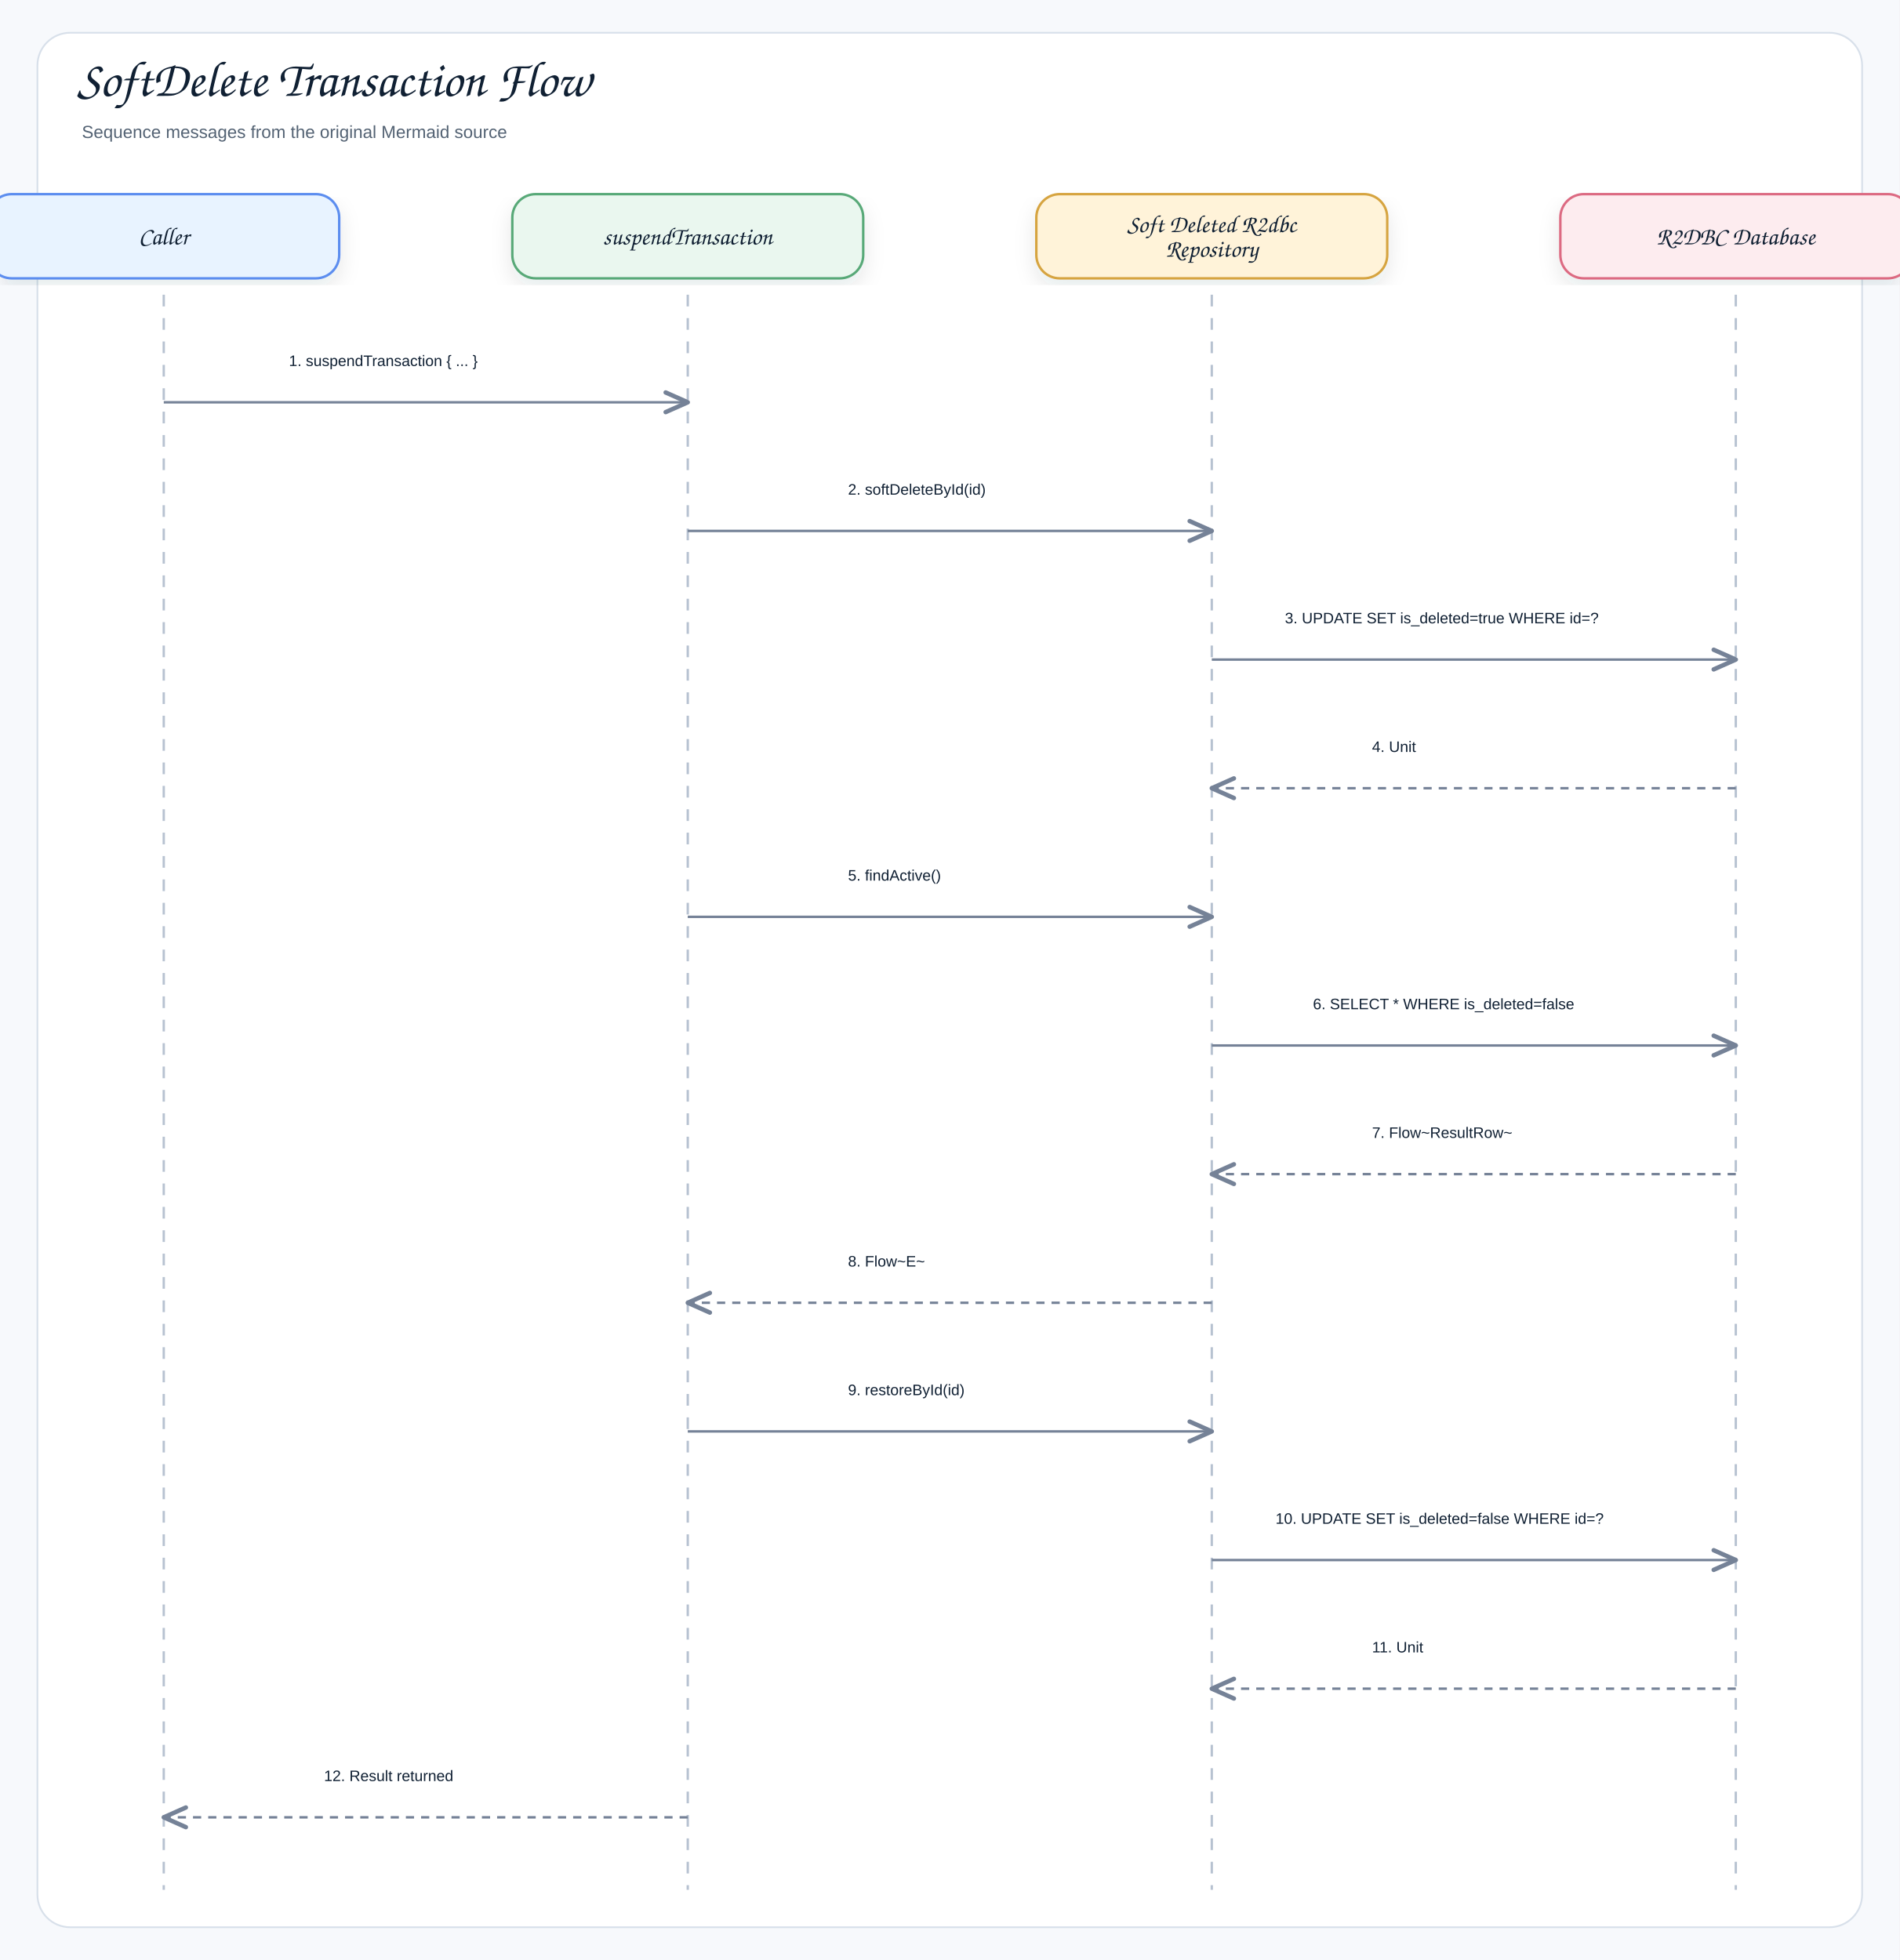
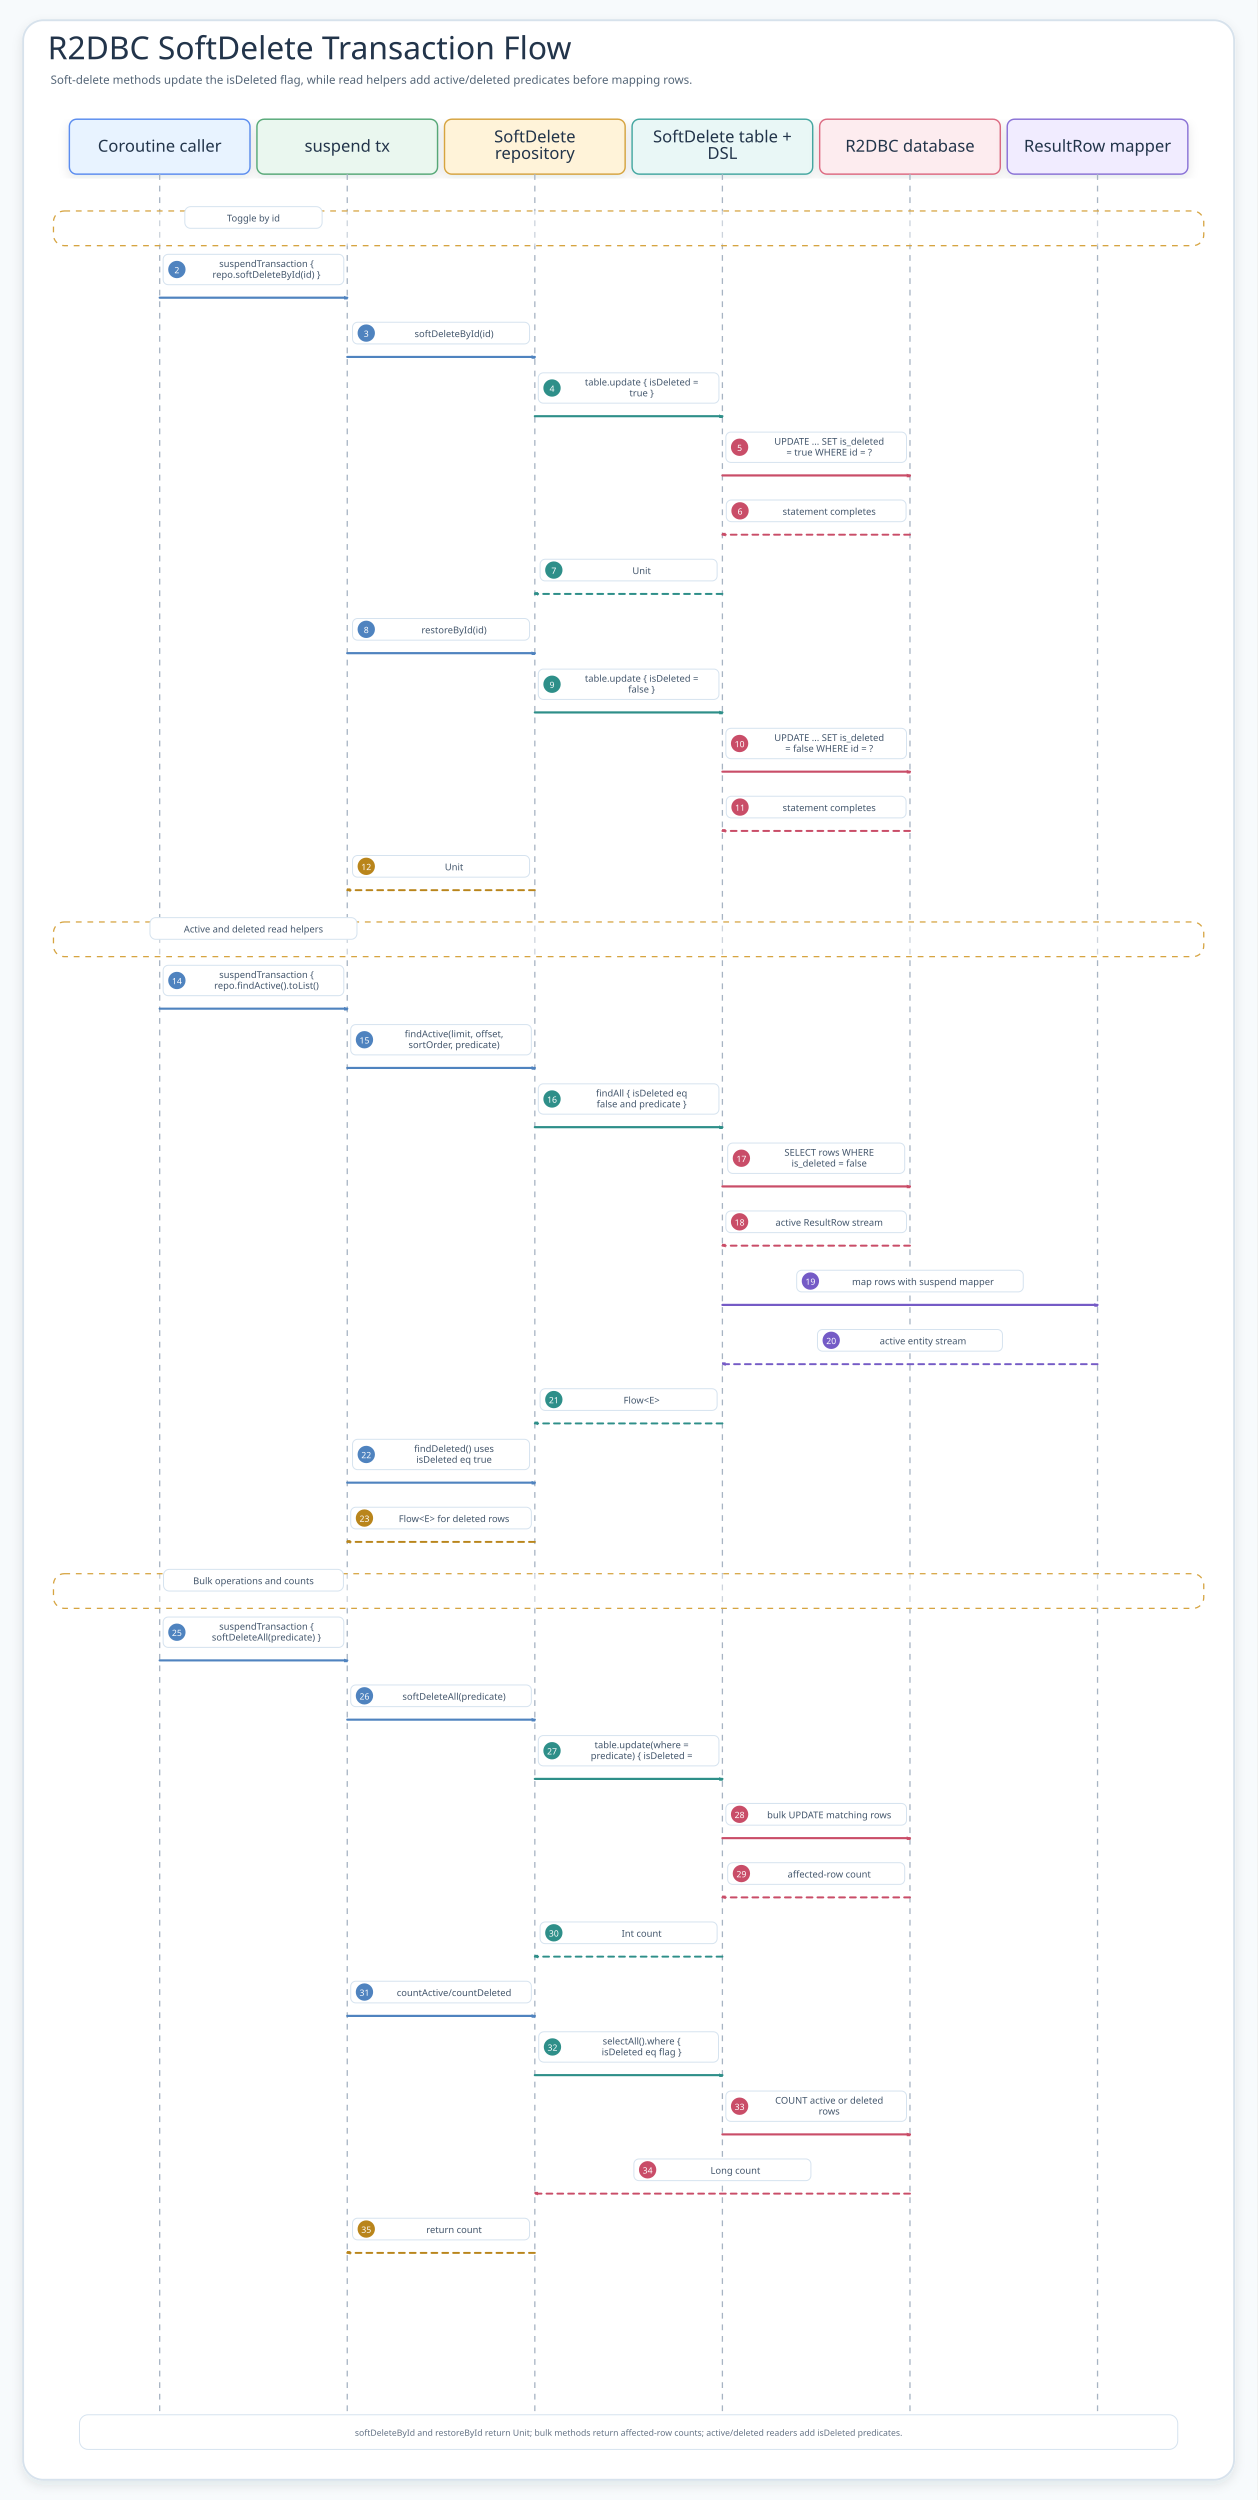
- <svg xmlns="http://www.w3.org/2000/svg" width="1624" height="1676" viewBox="0 0 1624 1676" role="img" aria-label="SoftDelete Transaction Flow">
+ <svg xmlns="http://www.w3.org/2000/svg" width="1740" height="3460" viewBox="0 0 1740 3460" role="img" aria-labelledby="title desc">
  <defs>
+     <marker id="seqArrow-call" markerWidth="5" markerHeight="5" refX="4.5" refY="2.5" orient="auto" markerUnits="userSpaceOnUse">
+       <path d="M 0 0 L 10 5 L 0 10 Z" fill="#4F83BF" />
+     </marker>
+     <marker id="seqArrow-scoped" markerWidth="5" markerHeight="5" refX="4.5" refY="2.5" orient="auto" markerUnits="userSpaceOnUse">
+       <path d="M 0 0 L 10 5 L 0 10 Z" fill="#755BC6" />
+     </marker>
+     <marker id="seqArrow-thread" markerWidth="5" markerHeight="5" refX="4.5" refY="2.5" orient="auto" markerUnits="userSpaceOnUse">
+       <path d="M 0 0 L 10 5 L 0 10 Z" fill="#2E8F89" />
+     </marker>
+     <marker id="seqArrow-restore" markerWidth="5" markerHeight="5" refX="4.5" refY="2.5" orient="auto" markerUnits="userSpaceOnUse">
+       <path d="M 0 0 L 10 5 L 0 10 Z" fill="#3E9868" />
+     </marker>
+     <marker id="seqArrow-fallback" markerWidth="5" markerHeight="5" refX="4.5" refY="2.5" orient="auto" markerUnits="userSpaceOnUse">
+       <path d="M 0 0 L 10 5 L 0 10 Z" fill="#B9851B" />
+     </marker>
+     <marker id="seqArrow-audit" markerWidth="5" markerHeight="5" refX="4.5" refY="2.5" orient="auto" markerUnits="userSpaceOnUse">
+       <path d="M 0 0 L 10 5 L 0 10 Z" fill="#C94D68" />
+     </marker>
+     <marker id="seqArrow-neutral" markerWidth="5" markerHeight="5" refX="4.5" refY="2.5" orient="auto" markerUnits="userSpaceOnUse">
+       <path d="M 0 0 L 10 5 L 0 10 Z" fill="#758297" />
+     </marker>
    <filter id="shadow" x="-8%" y="-8%" width="116%" height="116%">
-       <feDropShadow dx="0" dy="8" stdDeviation="9" flood-color="#1f2937" flood-opacity="0.10" />
+       <feDropShadow dx="0" dy="6" stdDeviation="7" flood-color="#203040" flood-opacity="0.10" />
    </filter>
-     <marker id="openArrow" markerWidth="12" markerHeight="10" refX="10" refY="5" orient="auto" markerUnits="strokeWidth">
-       <path d="M 1 1 L 10 5 L 1 9" fill="none" stroke="#758297" stroke-width="1.8" stroke-linecap="round" stroke-linejoin="round" />
-     </marker>
-     <marker id="inherit" markerWidth="14" markerHeight="12" refX="12" refY="6" orient="auto" markerUnits="strokeWidth">
-       <path d="M 0 1 L 12 6 L 0 11 Z" fill="#ffffff" stroke="#758297" stroke-width="1.8" />
-     </marker>
    <style>
-     .canvas{fill:#f7f9fc}.frame{fill:#fff;stroke:#d8e0ea;stroke-width:1.5}
-     .title{font-family:"Architects Daughter","Comic Sans MS","Comic Sans",cursive;font-size:43px;font-weight:400;fill:#102033}
-     .subtitle{font-family:"Comic Sans MS","Comic Sans","Comic Neue",Arial,sans-serif;font-size:15px;font-weight:400;fill:#536273}
-     .label{font-family:"Architects Daughter","Comic Sans MS","Comic Sans",cursive;font-size:25px;font-weight:400;fill:#102033}
-     .smallLabel{font-family:"Architects Daughter","Comic Sans MS","Comic Sans",cursive;font-size:21px;font-weight:400;fill:#102033}
-     .mono{font-family:"Comic Sans MS","Comic Sans","Comic Neue",Arial,sans-serif;font-size:12px;font-weight:400;fill:#102033}
-     .small{font-family:"Comic Sans MS","Comic Sans","Comic Neue",Arial,sans-serif;font-size:12px;font-weight:400;fill:#536273}
-     .strong{font-family:"Comic Sans MS","Comic Sans","Comic Neue",Arial,sans-serif;font-size:13px;font-weight:400;fill:#102033}
-     .card{stroke-width:2.1;filter:url(#shadow)}.compartment{stroke-width:1.5;fill:none}
-     .line{stroke:#758297;stroke-width:2.1;fill:none;marker-end:url(#openArrow)}
-     .plainLine{stroke:#758297;stroke-width:2.1;fill:none}
-     .dashed{stroke:#758297;stroke-width:2.1;stroke-dasharray:7 6;fill:none;marker-end:url(#openArrow)}
-     .inheritLine{stroke:#758297;stroke-width:2.2;fill:none;marker-end:url(#inherit)}
-     .implLine{stroke:#758297;stroke-width:2.2;stroke-dasharray:8 7;fill:none;marker-end:url(#inherit)}
-   </style>
+       .canvas{fill:#F7FAFC}.frame{fill:#FFFFFF;stroke:#D7E2EC;stroke-width:2.6;filter:url(#shadow)}
+       .title{font-family:"Architects Daughter";font-size:44px;fill:#22344A;font-weight:400}.subtitle{font-family:"Comic Mono";font-size:16px;fill:#536476;font-weight:400}
+       .card{filter:url(#shadow);stroke-width:2}.cardTitle{font-family:"Architects Daughter";font-size:23px;fill:#22344A;font-weight:400}
+       .detail{font-family:"Comic Mono";font-size:13px;fill:#42556B;font-weight:400}.small{font-family:"Comic Mono";font-size:12px;fill:#627184;font-weight:400}
+       .seq{fill:none;stroke-width:3;stroke-linecap:round}.seqReturn{fill:none;stroke-width:2.7;stroke-linecap:round;stroke-dasharray:8 7}
+       .lifeline{stroke:#A7B4C3;stroke-width:1.8;stroke-dasharray:8 8}.labelPill{fill:#FFFFFF;stroke:#D6E3EF;stroke-width:1.4}
+       .branchBox{fill:#FFFFFF;fill-opacity:.42;stroke:#D6A441;stroke-width:1.8;stroke-dasharray:8 8}.note{fill:#FFFFFF;stroke:#D6E3EF;stroke-width:1.4}
+     </style>
  </defs>
-   <rect class="canvas" width="1624" height="1676" />
-   <rect class="frame" x="32" y="28" width="1560" height="1620" rx="28" />
-   <text class="title" x="66" y="82">SoftDelete Transaction Flow</text>
-   <text class="subtitle" x="70" y="118">Sequence messages from the original Mermaid source</text>
-   <rect class="card" x="-10" y="166" width="300" height="72" rx="20" fill="#E8F3FF" stroke="#5B8DEF" />
-   <text class="smallLabel" x="140" y="209" text-anchor="middle">Caller</text>
-   <line class="lifeline" x1="140" y1="252" x2="140" y2="1616" stroke="#b7c2d1" stroke-width="2" stroke-dasharray="10 10" />
-   <rect class="card" x="438" y="166" width="300" height="72" rx="20" fill="#EAF7EF" stroke="#58A978" />
-   <text class="smallLabel" x="588" y="209" text-anchor="middle">suspendTransaction</text>
-   <line class="lifeline" x1="588" y1="252" x2="588" y2="1616" stroke="#b7c2d1" stroke-width="2" stroke-dasharray="10 10" />
-   <rect class="card" x="886" y="166" width="300" height="72" rx="20" fill="#FFF3D9" stroke="#D6A441" />
-   <text class="smallLabel" x="1036" y="198.5" text-anchor="middle">Soft Deleted R2dbc</text>
-   <text class="smallLabel" x="1036" y="219.5" text-anchor="middle">Repository</text>
-   <line class="lifeline" x1="1036" y1="252" x2="1036" y2="1616" stroke="#b7c2d1" stroke-width="2" stroke-dasharray="10 10" />
-   <rect class="card" x="1334" y="166" width="300" height="72" rx="20" fill="#FDECEF" stroke="#DC6B82" />
-   <text class="smallLabel" x="1484" y="209" text-anchor="middle">R2DBC Database</text>
-   <line class="lifeline" x1="1484" y1="252" x2="1484" y2="1616" stroke="#b7c2d1" stroke-width="2" stroke-dasharray="10 10" />
-   <rect x="229" y="286" width="270" height="40" rx="12" fill="#ffffff" opacity="0.97" />
-   <text class="strong" x="247" y="313" text-anchor="start">1. suspendTransaction { ... }</text>
-   <path class="line" d="M140 344 L588 344" />
-   <rect x="707" y="396" width="210" height="40" rx="12" fill="#ffffff" opacity="0.97" />
-   <text class="strong" x="725" y="423" text-anchor="start">2. softDeleteById(id)</text>
-   <path class="line" d="M588 454 L1036 454" />
-   <rect x="1080.5" y="506" width="359" height="40" rx="12" fill="#ffffff" opacity="0.97" />
-   <text class="strong" x="1098.5" y="533" text-anchor="start">3. UPDATE SET is_deleted=true WHERE id=?</text>
-   <path class="line" d="M1036 564 L1484 564" />
-   <rect x="1155" y="616" width="210" height="40" rx="12" fill="#ffffff" opacity="0.97" />
-   <text class="strong" x="1173" y="643" text-anchor="start">4. Unit</text>
-   <path class="dashed" d="M1484 674 L1036 674" />
-   <rect x="707" y="726" width="210" height="40" rx="12" fill="#ffffff" opacity="0.97" />
-   <text class="strong" x="725" y="753" text-anchor="start">5. findActive()</text>
-   <path class="line" d="M588 784 L1036 784" />
-   <rect x="1104.5" y="836" width="311" height="40" rx="12" fill="#ffffff" opacity="0.97" />
-   <text class="strong" x="1122.5" y="863" text-anchor="start">6. SELECT * WHERE is_deleted=false</text>
-   <path class="line" d="M1036 894 L1484 894" />
-   <rect x="1155" y="946" width="210" height="40" rx="12" fill="#ffffff" opacity="0.97" />
-   <text class="strong" x="1173" y="973" text-anchor="start">7. Flow~ResultRow~</text>
-   <path class="dashed" d="M1484 1004 L1036 1004" />
-   <rect x="707" y="1056" width="210" height="40" rx="12" fill="#ffffff" opacity="0.97" />
-   <text class="strong" x="725" y="1083" text-anchor="start">8. Flow~E~</text>
-   <path class="dashed" d="M1036 1114 L588 1114" />
-   <rect x="707" y="1166" width="210" height="40" rx="12" fill="#ffffff" opacity="0.97" />
-   <text class="strong" x="725" y="1193" text-anchor="start">9. restoreById(id)</text>
-   <path class="line" d="M588 1224 L1036 1224" />
-   <rect x="1072.5" y="1276" width="375" height="40" rx="12" fill="#ffffff" opacity="0.97" />
-   <text class="strong" x="1090.5" y="1303" text-anchor="start">10. UPDATE SET is_deleted=false WHERE id=?</text>
-   <path class="line" d="M1036 1334 L1484 1334" />
-   <rect x="1155" y="1386" width="210" height="40" rx="12" fill="#ffffff" opacity="0.97" />
-   <text class="strong" x="1173" y="1413" text-anchor="start">11. Unit</text>
-   <path class="dashed" d="M1484 1444 L1036 1444" />
-   <rect x="259" y="1496" width="210" height="40" rx="12" fill="#ffffff" opacity="0.97" />
-   <text class="strong" x="277" y="1523" text-anchor="start">12. Result returned</text>
-   <path class="dashed" d="M588 1554 L140 1554" />
+   <rect class="canvas" width="1740" height="3460" />
+   <rect class="frame" x="32" y="28" width="1676" height="3404" rx="28" />
+   <text class="title" x="66" y="82">R2DBC SoftDelete Transaction Flow</text>
+   <text class="subtitle" x="70" y="116">Soft-delete methods update the isDeleted flag, while read helpers add active/deleted predicates before mapping rows.</text>
+   <g id="participant-caller">
+     <rect class="card" x="96" y="165" width="250" height="76" rx="10" fill="#E8F3FF" stroke="#5B8DEF" />
+     <text class="cardTitle" x="221" y="210" text-anchor="middle">Coroutine caller</text>
+     <line class="lifeline" x1="221" y1="241" x2="221" y2="3366" />
+   </g>
+   <g id="participant-tx">
+     <rect class="card" x="355.6" y="165" width="250" height="76" rx="10" fill="#EAF7EF" stroke="#58A978" />
+     <text class="cardTitle" x="480.6" y="210" text-anchor="middle">suspend tx</text>
+     <line class="lifeline" x1="480.6" y1="241" x2="480.6" y2="3366" />
+   </g>
+   <g id="participant-repo">
+     <rect class="card" x="615.2" y="165" width="250" height="76" rx="10" fill="#FFF3D9" stroke="#D6A441" />
+     <text class="cardTitle" x="740.2" y="197" text-anchor="middle">SoftDelete</text>
+     <text class="cardTitle" x="740.2" y="220" text-anchor="middle">repository</text>
+     <line class="lifeline" x1="740.2" y1="241" x2="740.2" y2="3366" />
+   </g>
+   <g id="participant-table">
+     <rect class="card" x="874.8" y="165" width="250" height="76" rx="10" fill="#E9F7F6" stroke="#45A7A1" />
+     <text class="cardTitle" x="999.8" y="197" text-anchor="middle">SoftDelete table +</text>
+     <text class="cardTitle" x="999.8" y="220" text-anchor="middle">DSL</text>
+     <line class="lifeline" x1="999.8" y1="241" x2="999.8" y2="3366" />
+   </g>
+   <g id="participant-database">
+     <rect class="card" x="1134.4" y="165" width="250" height="76" rx="10" fill="#FDECEF" stroke="#DC6B82" />
+     <text class="cardTitle" x="1259.4" y="210" text-anchor="middle">R2DBC database</text>
+     <line class="lifeline" x1="1259.4" y1="241" x2="1259.4" y2="3366" />
+   </g>
+   <g id="participant-mapper">
+     <rect class="card" x="1394" y="165" width="250" height="76" rx="10" fill="#F1ECFF" stroke="#8A72D6" />
+     <text class="cardTitle" x="1519" y="210" text-anchor="middle">ResultRow mapper</text>
+     <line class="lifeline" x1="1519" y1="241" x2="1519" y2="3366" />
+   </g>
+   <g>
+     <rect class="branchBox" x="74" y="292" width="1592" height="48" rx="15" />
+     <rect class="labelPill" x="255.8" y="286" width="190" height="30" rx="8" />
+     <text class="detail" x="350.8" y="302" text-anchor="middle" dominant-baseline="middle">Toggle by id</text>
+   </g>
+   <g id="m2">
+     <rect class="labelPill" x="225.8" y="352" width="250" height="42" rx="7" />
+     <circle cx="244.8" cy="373" r="12" fill="#4F83BF" />
+     <text class="detail" x="244.8" y="374" text-anchor="middle" dominant-baseline="middle" style="fill:#fff;font-size:12px">2</text>
+     <text class="detail" x="368.8" y="365" text-anchor="middle" dominant-baseline="middle">suspendTransaction {</text>
+     <text class="detail" x="368.8" y="380" text-anchor="middle" dominant-baseline="middle">repo.softDeleteById(id) }</text>
+     <path class="seq" d="M221 412 L480.6 412" stroke="#4F83BF" marker-end="url(#seqArrow-call)" />
+   </g>
+   <g id="m3">
+     <rect class="labelPill" x="487.9" y="446" width="245" height="30" rx="7" />
+     <circle cx="506.9" cy="461" r="12" fill="#4F83BF" />
+     <text class="detail" x="506.9" y="462" text-anchor="middle" dominant-baseline="middle" style="fill:#fff;font-size:12px">3</text>
+     <text class="detail" x="628.4" y="462" text-anchor="middle" dominant-baseline="middle">softDeleteById(id)</text>
+     <path class="seq" d="M480.6 494 L740.2 494" stroke="#4F83BF" marker-end="url(#seqArrow-call)" />
+   </g>
+   <g id="m4">
+     <rect class="labelPill" x="745" y="516" width="250" height="42" rx="7" />
+     <circle cx="764" cy="537" r="12" fill="#2E8F89" />
+     <text class="detail" x="764" y="538" text-anchor="middle" dominant-baseline="middle" style="fill:#fff;font-size:12px">4</text>
+     <text class="detail" x="888" y="529" text-anchor="middle" dominant-baseline="middle">table.update { isDeleted =</text>
+     <text class="detail" x="888" y="544" text-anchor="middle" dominant-baseline="middle">true }</text>
+     <path class="seq" d="M740.2 576 L999.8 576" stroke="#2E8F89" marker-end="url(#seqArrow-thread)" />
+   </g>
+   <g id="m5">
+     <rect class="labelPill" x="1004.6" y="598" width="250" height="42" rx="7" />
+     <circle cx="1023.6" cy="619" r="12" fill="#C94D68" />
+     <text class="detail" x="1023.6" y="620" text-anchor="middle" dominant-baseline="middle" style="fill:#fff;font-size:12px">5</text>
+     <text class="detail" x="1147.6" y="611" text-anchor="middle" dominant-baseline="middle">UPDATE ... SET is_deleted</text>
+     <text class="detail" x="1147.6" y="626" text-anchor="middle" dominant-baseline="middle">= true WHERE id = ?</text>
+     <path class="seq" d="M999.8 658 L1259.4 658" stroke="#C94D68" marker-end="url(#seqArrow-audit)" />
+   </g>
+   <g id="m6">
+     <rect class="labelPill" x="1005.2" y="692" width="248.8" height="30" rx="7" />
+     <circle cx="1024.2" cy="707" r="12" fill="#C94D68" />
+     <text class="detail" x="1024.2" y="708" text-anchor="middle" dominant-baseline="middle" style="fill:#fff;font-size:12px">6</text>
+     <text class="detail" x="1147.6" y="708" text-anchor="middle" dominant-baseline="middle">statement completes</text>
+     <path class="seqReturn" d="M1259.4 740 L999.8 740" stroke="#C94D68" marker-end="url(#seqArrow-audit)" />
+   </g>
+   <g id="m7">
+     <rect class="labelPill" x="747.5" y="774" width="245" height="30" rx="7" />
+     <circle cx="766.5" cy="789" r="12" fill="#2E8F89" />
+     <text class="detail" x="766.5" y="790" text-anchor="middle" dominant-baseline="middle" style="fill:#fff;font-size:12px">7</text>
+     <text class="detail" x="888" y="790" text-anchor="middle" dominant-baseline="middle">Unit</text>
+     <path class="seqReturn" d="M999.8 822 L740.2 822" stroke="#2E8F89" marker-end="url(#seqArrow-thread)" />
+   </g>
+   <g id="m8">
+     <rect class="labelPill" x="487.9" y="856" width="245" height="30" rx="7" />
+     <circle cx="506.9" cy="871" r="12" fill="#4F83BF" />
+     <text class="detail" x="506.9" y="872" text-anchor="middle" dominant-baseline="middle" style="fill:#fff;font-size:12px">8</text>
+     <text class="detail" x="628.4" y="872" text-anchor="middle" dominant-baseline="middle">restoreById(id)</text>
+     <path class="seq" d="M480.6 904 L740.2 904" stroke="#4F83BF" marker-end="url(#seqArrow-call)" />
+   </g>
+   <g id="m9">
+     <rect class="labelPill" x="745" y="926" width="250" height="42" rx="7" />
+     <circle cx="764" cy="947" r="12" fill="#2E8F89" />
+     <text class="detail" x="764" y="948" text-anchor="middle" dominant-baseline="middle" style="fill:#fff;font-size:12px">9</text>
+     <text class="detail" x="888" y="939" text-anchor="middle" dominant-baseline="middle">table.update { isDeleted =</text>
+     <text class="detail" x="888" y="954" text-anchor="middle" dominant-baseline="middle">false }</text>
+     <path class="seq" d="M740.2 986 L999.8 986" stroke="#2E8F89" marker-end="url(#seqArrow-thread)" />
+   </g>
+   <g id="m10">
+     <rect class="labelPill" x="1004.6" y="1008" width="250" height="42" rx="7" />
+     <circle cx="1023.6" cy="1029" r="12" fill="#C94D68" />
+     <text class="detail" x="1023.6" y="1030" text-anchor="middle" dominant-baseline="middle" style="fill:#fff;font-size:12px">10</text>
+     <text class="detail" x="1147.6" y="1021" text-anchor="middle" dominant-baseline="middle">UPDATE ... SET is_deleted</text>
+     <text class="detail" x="1147.6" y="1036" text-anchor="middle" dominant-baseline="middle">= false WHERE id = ?</text>
+     <path class="seq" d="M999.8 1068 L1259.4 1068" stroke="#C94D68" marker-end="url(#seqArrow-audit)" />
+   </g>
+   <g id="m11">
+     <rect class="labelPill" x="1005.2" y="1102" width="248.8" height="30" rx="7" />
+     <circle cx="1024.2" cy="1117" r="12" fill="#C94D68" />
+     <text class="detail" x="1024.2" y="1118" text-anchor="middle" dominant-baseline="middle" style="fill:#fff;font-size:12px">11</text>
+     <text class="detail" x="1147.6" y="1118" text-anchor="middle" dominant-baseline="middle">statement completes</text>
+     <path class="seqReturn" d="M1259.4 1150 L999.8 1150" stroke="#C94D68" marker-end="url(#seqArrow-audit)" />
+   </g>
+   <g id="m12">
+     <rect class="labelPill" x="487.9" y="1184" width="245" height="30" rx="7" />
+     <circle cx="506.9" cy="1199" r="12" fill="#B9851B" />
+     <text class="detail" x="506.9" y="1200" text-anchor="middle" dominant-baseline="middle" style="fill:#fff;font-size:12px">12</text>
+     <text class="detail" x="628.4" y="1200" text-anchor="middle" dominant-baseline="middle">Unit</text>
+     <path class="seqReturn" d="M740.2 1232 L480.6 1232" stroke="#B9851B" marker-end="url(#seqArrow-fallback)" />
+   </g>
+   <g>
+     <rect class="branchBox" x="74" y="1276" width="1592" height="48" rx="15" />
+     <rect class="labelPill" x="207.55" y="1270" width="286.5" height="30" rx="8" />
+     <text class="detail" x="350.8" y="1286" text-anchor="middle" dominant-baseline="middle">Active and deleted read helpers</text>
+   </g>
+   <g id="m14">
+     <rect class="labelPill" x="225.8" y="1336" width="250" height="42" rx="7" />
+     <circle cx="244.8" cy="1357" r="12" fill="#4F83BF" />
+     <text class="detail" x="244.8" y="1358" text-anchor="middle" dominant-baseline="middle" style="fill:#fff;font-size:12px">14</text>
+     <text class="detail" x="368.8" y="1349" text-anchor="middle" dominant-baseline="middle">suspendTransaction {</text>
+     <text class="detail" x="368.8" y="1364" text-anchor="middle" dominant-baseline="middle">repo.findActive().toList()</text>
+     <path class="seq" d="M221 1396 L480.6 1396" stroke="#4F83BF" marker-end="url(#seqArrow-call)" />
+   </g>
+   <g id="m15">
+     <rect class="labelPill" x="485.4" y="1418" width="250" height="42" rx="7" />
+     <circle cx="504.4" cy="1439" r="12" fill="#4F83BF" />
+     <text class="detail" x="504.4" y="1440" text-anchor="middle" dominant-baseline="middle" style="fill:#fff;font-size:12px">15</text>
+     <text class="detail" x="628.4" y="1431" text-anchor="middle" dominant-baseline="middle">findActive(limit, offset,</text>
+     <text class="detail" x="628.4" y="1446" text-anchor="middle" dominant-baseline="middle">sortOrder, predicate)</text>
+     <path class="seq" d="M480.6 1478 L740.2 1478" stroke="#4F83BF" marker-end="url(#seqArrow-call)" />
+   </g>
+   <g id="m16">
+     <rect class="labelPill" x="745" y="1500" width="250" height="42" rx="7" />
+     <circle cx="764" cy="1521" r="12" fill="#2E8F89" />
+     <text class="detail" x="764" y="1522" text-anchor="middle" dominant-baseline="middle" style="fill:#fff;font-size:12px">16</text>
+     <text class="detail" x="888" y="1513" text-anchor="middle" dominant-baseline="middle">findAll { isDeleted eq</text>
+     <text class="detail" x="888" y="1528" text-anchor="middle" dominant-baseline="middle">false and predicate }</text>
+     <path class="seq" d="M740.2 1560 L999.8 1560" stroke="#2E8F89" marker-end="url(#seqArrow-thread)" />
+   </g>
+   <g id="m17">
+     <rect class="labelPill" x="1007.1" y="1582" width="245" height="42" rx="7" />
+     <circle cx="1026.1" cy="1603" r="12" fill="#C94D68" />
+     <text class="detail" x="1026.1" y="1604" text-anchor="middle" dominant-baseline="middle" style="fill:#fff;font-size:12px">17</text>
+     <text class="detail" x="1147.6" y="1595" text-anchor="middle" dominant-baseline="middle">SELECT rows WHERE</text>
+     <text class="detail" x="1147.6" y="1610" text-anchor="middle" dominant-baseline="middle">is_deleted = false</text>
+     <path class="seq" d="M999.8 1642 L1259.4 1642" stroke="#C94D68" marker-end="url(#seqArrow-audit)" />
+   </g>
+   <g id="m18">
+     <rect class="labelPill" x="1004.6" y="1676" width="250" height="30" rx="7" />
+     <circle cx="1023.6" cy="1691" r="12" fill="#C94D68" />
+     <text class="detail" x="1023.6" y="1692" text-anchor="middle" dominant-baseline="middle" style="fill:#fff;font-size:12px">18</text>
+     <text class="detail" x="1147.6" y="1692" text-anchor="middle" dominant-baseline="middle">active ResultRow stream</text>
+     <path class="seqReturn" d="M1259.4 1724 L999.8 1724" stroke="#C94D68" marker-end="url(#seqArrow-audit)" />
+   </g>
+   <g id="m19">
+     <rect class="labelPill" x="1102.6" y="1758" width="313.6" height="30" rx="7" />
+     <circle cx="1121.6" cy="1773" r="12" fill="#755BC6" />
+     <text class="detail" x="1121.6" y="1774" text-anchor="middle" dominant-baseline="middle" style="fill:#fff;font-size:12px">19</text>
+     <text class="detail" x="1277.4" y="1774" text-anchor="middle" dominant-baseline="middle">map rows with suspend mapper</text>
+     <path class="seq" d="M999.8 1806 L1519 1806" stroke="#755BC6" marker-end="url(#seqArrow-scoped)" />
+   </g>
+   <g id="m20">
+     <rect class="labelPill" x="1131.4" y="1840" width="256" height="30" rx="7" />
+     <circle cx="1150.4" cy="1855" r="12" fill="#755BC6" />
+     <text class="detail" x="1150.4" y="1856" text-anchor="middle" dominant-baseline="middle" style="fill:#fff;font-size:12px">20</text>
+     <text class="detail" x="1277.4" y="1856" text-anchor="middle" dominant-baseline="middle">active entity stream</text>
+     <path class="seqReturn" d="M1519 1888 L999.8 1888" stroke="#755BC6" marker-end="url(#seqArrow-scoped)" />
+   </g>
+   <g id="m21">
+     <rect class="labelPill" x="747.5" y="1922" width="245" height="30" rx="7" />
+     <circle cx="766.5" cy="1937" r="12" fill="#2E8F89" />
+     <text class="detail" x="766.5" y="1938" text-anchor="middle" dominant-baseline="middle" style="fill:#fff;font-size:12px">21</text>
+     <text class="detail" x="888" y="1938" text-anchor="middle" dominant-baseline="middle">Flow&lt;E&gt;</text>
+     <path class="seqReturn" d="M999.8 1970 L740.2 1970" stroke="#2E8F89" marker-end="url(#seqArrow-thread)" />
+   </g>
+   <g id="m22">
+     <rect class="labelPill" x="487.9" y="1992" width="245" height="42" rx="7" />
+     <circle cx="506.9" cy="2013" r="12" fill="#4F83BF" />
+     <text class="detail" x="506.9" y="2014" text-anchor="middle" dominant-baseline="middle" style="fill:#fff;font-size:12px">22</text>
+     <text class="detail" x="628.4" y="2005" text-anchor="middle" dominant-baseline="middle">findDeleted() uses</text>
+     <text class="detail" x="628.4" y="2020" text-anchor="middle" dominant-baseline="middle">isDeleted eq true</text>
+     <path class="seq" d="M480.6 2052 L740.2 2052" stroke="#4F83BF" marker-end="url(#seqArrow-call)" />
+   </g>
+   <g id="m23">
+     <rect class="labelPill" x="485.4" y="2086" width="250" height="30" rx="7" />
+     <circle cx="504.4" cy="2101" r="12" fill="#B9851B" />
+     <text class="detail" x="504.4" y="2102" text-anchor="middle" dominant-baseline="middle" style="fill:#fff;font-size:12px">23</text>
+     <text class="detail" x="628.4" y="2102" text-anchor="middle" dominant-baseline="middle">Flow&lt;E&gt; for deleted rows</text>
+     <path class="seqReturn" d="M740.2 2134 L480.6 2134" stroke="#B9851B" marker-end="url(#seqArrow-fallback)" />
+   </g>
+   <g>
+     <rect class="branchBox" x="74" y="2178" width="1592" height="48" rx="15" />
+     <rect class="labelPill" x="226.3" y="2172" width="249" height="30" rx="8" />
+     <text class="detail" x="350.8" y="2188" text-anchor="middle" dominant-baseline="middle">Bulk operations and counts</text>
+   </g>
+   <g id="m25">
+     <rect class="labelPill" x="225.8" y="2238" width="250" height="42" rx="7" />
+     <circle cx="244.8" cy="2259" r="12" fill="#4F83BF" />
+     <text class="detail" x="244.8" y="2260" text-anchor="middle" dominant-baseline="middle" style="fill:#fff;font-size:12px">25</text>
+     <text class="detail" x="368.8" y="2251" text-anchor="middle" dominant-baseline="middle">suspendTransaction {</text>
+     <text class="detail" x="368.8" y="2266" text-anchor="middle" dominant-baseline="middle">softDeleteAll(predicate) }</text>
+     <path class="seq" d="M221 2298 L480.6 2298" stroke="#4F83BF" marker-end="url(#seqArrow-call)" />
+   </g>
+   <g id="m26">
+     <rect class="labelPill" x="485.4" y="2332" width="250" height="30" rx="7" />
+     <circle cx="504.4" cy="2347" r="12" fill="#4F83BF" />
+     <text class="detail" x="504.4" y="2348" text-anchor="middle" dominant-baseline="middle" style="fill:#fff;font-size:12px">26</text>
+     <text class="detail" x="628.4" y="2348" text-anchor="middle" dominant-baseline="middle">softDeleteAll(predicate)</text>
+     <path class="seq" d="M480.6 2380 L740.2 2380" stroke="#4F83BF" marker-end="url(#seqArrow-call)" />
+   </g>
+   <g id="m27">
+     <rect class="labelPill" x="745" y="2402" width="250" height="42" rx="7" />
+     <circle cx="764" cy="2423" r="12" fill="#2E8F89" />
+     <text class="detail" x="764" y="2424" text-anchor="middle" dominant-baseline="middle" style="fill:#fff;font-size:12px">27</text>
+     <text class="detail" x="888" y="2415" text-anchor="middle" dominant-baseline="middle">table.update(where =</text>
+     <text class="detail" x="888" y="2430" text-anchor="middle" dominant-baseline="middle">predicate) { isDeleted =</text>
+     <path class="seq" d="M740.2 2462 L999.8 2462" stroke="#2E8F89" marker-end="url(#seqArrow-thread)" />
+   </g>
+   <g id="m28">
+     <rect class="labelPill" x="1004.6" y="2496" width="250" height="30" rx="7" />
+     <circle cx="1023.6" cy="2511" r="12" fill="#C94D68" />
+     <text class="detail" x="1023.6" y="2512" text-anchor="middle" dominant-baseline="middle" style="fill:#fff;font-size:12px">28</text>
+     <text class="detail" x="1147.6" y="2512" text-anchor="middle" dominant-baseline="middle">bulk UPDATE matching rows</text>
+     <path class="seq" d="M999.8 2544 L1259.4 2544" stroke="#C94D68" marker-end="url(#seqArrow-audit)" />
+   </g>
+   <g id="m29">
+     <rect class="labelPill" x="1007.1" y="2578" width="245" height="30" rx="7" />
+     <circle cx="1026.1" cy="2593" r="12" fill="#C94D68" />
+     <text class="detail" x="1026.1" y="2594" text-anchor="middle" dominant-baseline="middle" style="fill:#fff;font-size:12px">29</text>
+     <text class="detail" x="1147.6" y="2594" text-anchor="middle" dominant-baseline="middle">affected-row count</text>
+     <path class="seqReturn" d="M1259.4 2626 L999.8 2626" stroke="#C94D68" marker-end="url(#seqArrow-audit)" />
+   </g>
+   <g id="m30">
+     <rect class="labelPill" x="747.5" y="2660" width="245" height="30" rx="7" />
+     <circle cx="766.5" cy="2675" r="12" fill="#2E8F89" />
+     <text class="detail" x="766.5" y="2676" text-anchor="middle" dominant-baseline="middle" style="fill:#fff;font-size:12px">30</text>
+     <text class="detail" x="888" y="2676" text-anchor="middle" dominant-baseline="middle">Int count</text>
+     <path class="seqReturn" d="M999.8 2708 L740.2 2708" stroke="#2E8F89" marker-end="url(#seqArrow-thread)" />
+   </g>
+   <g id="m31">
+     <rect class="labelPill" x="485.4" y="2742" width="250" height="30" rx="7" />
+     <circle cx="504.4" cy="2757" r="12" fill="#4F83BF" />
+     <text class="detail" x="504.4" y="2758" text-anchor="middle" dominant-baseline="middle" style="fill:#fff;font-size:12px">31</text>
+     <text class="detail" x="628.4" y="2758" text-anchor="middle" dominant-baseline="middle">countActive/countDeleted</text>
+     <path class="seq" d="M480.6 2790 L740.2 2790" stroke="#4F83BF" marker-end="url(#seqArrow-call)" />
+   </g>
+   <g id="m32">
+     <rect class="labelPill" x="745.6" y="2812" width="248.8" height="42" rx="7" />
+     <circle cx="764.6" cy="2833" r="12" fill="#2E8F89" />
+     <text class="detail" x="764.6" y="2834" text-anchor="middle" dominant-baseline="middle" style="fill:#fff;font-size:12px">32</text>
+     <text class="detail" x="888" y="2825" text-anchor="middle" dominant-baseline="middle">selectAll().where {</text>
+     <text class="detail" x="888" y="2840" text-anchor="middle" dominant-baseline="middle">isDeleted eq flag }</text>
+     <path class="seq" d="M740.2 2872 L999.8 2872" stroke="#2E8F89" marker-end="url(#seqArrow-thread)" />
+   </g>
+   <g id="m33">
+     <rect class="labelPill" x="1004.6" y="2894" width="250" height="42" rx="7" />
+     <circle cx="1023.6" cy="2915" r="12" fill="#C94D68" />
+     <text class="detail" x="1023.6" y="2916" text-anchor="middle" dominant-baseline="middle" style="fill:#fff;font-size:12px">33</text>
+     <text class="detail" x="1147.6" y="2907" text-anchor="middle" dominant-baseline="middle">COUNT active or deleted</text>
+     <text class="detail" x="1147.6" y="2922" text-anchor="middle" dominant-baseline="middle">rows</text>
+     <path class="seq" d="M999.8 2954 L1259.4 2954" stroke="#C94D68" marker-end="url(#seqArrow-audit)" />
+   </g>
+   <g id="m34">
+     <rect class="labelPill" x="877.3" y="2988" width="245" height="30" rx="7" />
+     <circle cx="896.3" cy="3003" r="12" fill="#C94D68" />
+     <text class="detail" x="896.3" y="3004" text-anchor="middle" dominant-baseline="middle" style="fill:#fff;font-size:12px">34</text>
+     <text class="detail" x="1017.8" y="3004" text-anchor="middle" dominant-baseline="middle">Long count</text>
+     <path class="seqReturn" d="M1259.4 3036 L740.2 3036" stroke="#C94D68" marker-end="url(#seqArrow-audit)" />
+   </g>
+   <g id="m35">
+     <rect class="labelPill" x="487.9" y="3070" width="245" height="30" rx="7" />
+     <circle cx="506.9" cy="3085" r="12" fill="#B9851B" />
+     <text class="detail" x="506.9" y="3086" text-anchor="middle" dominant-baseline="middle" style="fill:#fff;font-size:12px">35</text>
+     <text class="detail" x="628.4" y="3086" text-anchor="middle" dominant-baseline="middle">return count</text>
+     <path class="seqReturn" d="M740.2 3118 L480.6 3118" stroke="#B9851B" marker-end="url(#seqArrow-fallback)" />
+   </g>
+   <g>
+     <rect class="note" x="110" y="3342" width="1520" height="48" rx="12" />
+     <text class="small" x="870" y="3367" text-anchor="middle" dominant-baseline="middle">softDeleteById and restoreById return Unit; bulk methods return affected-row counts; active/deleted readers add isDeleted predicates.</text>
+   </g>
</svg>
